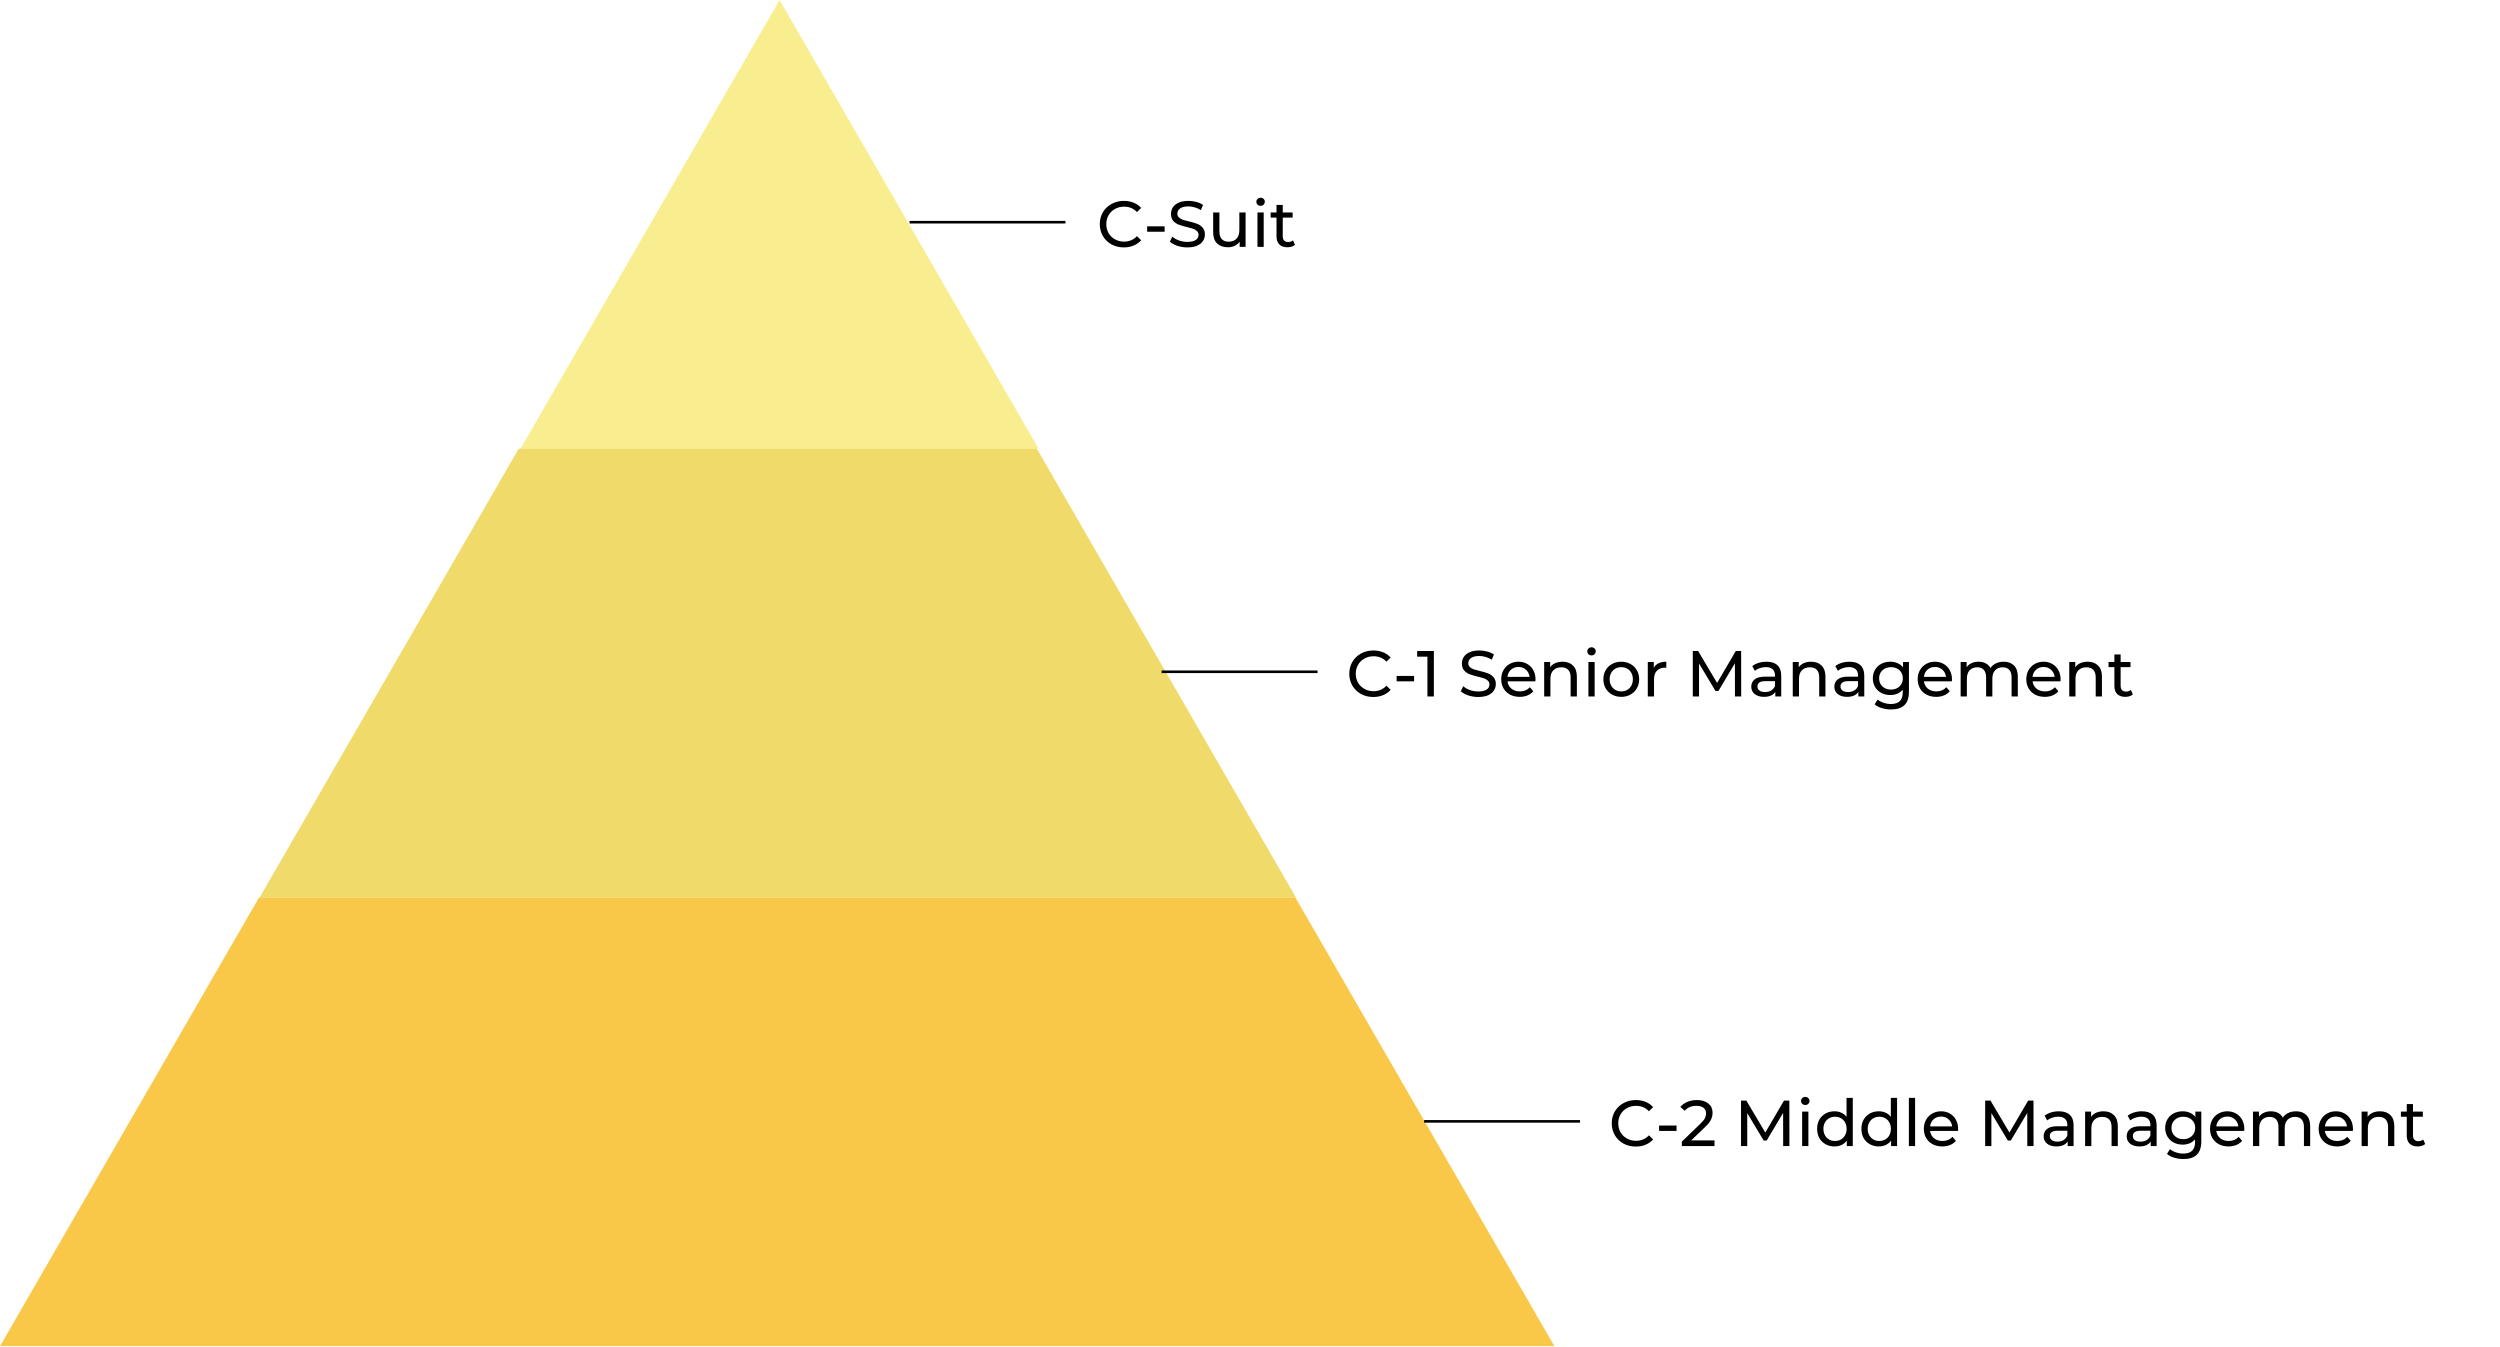
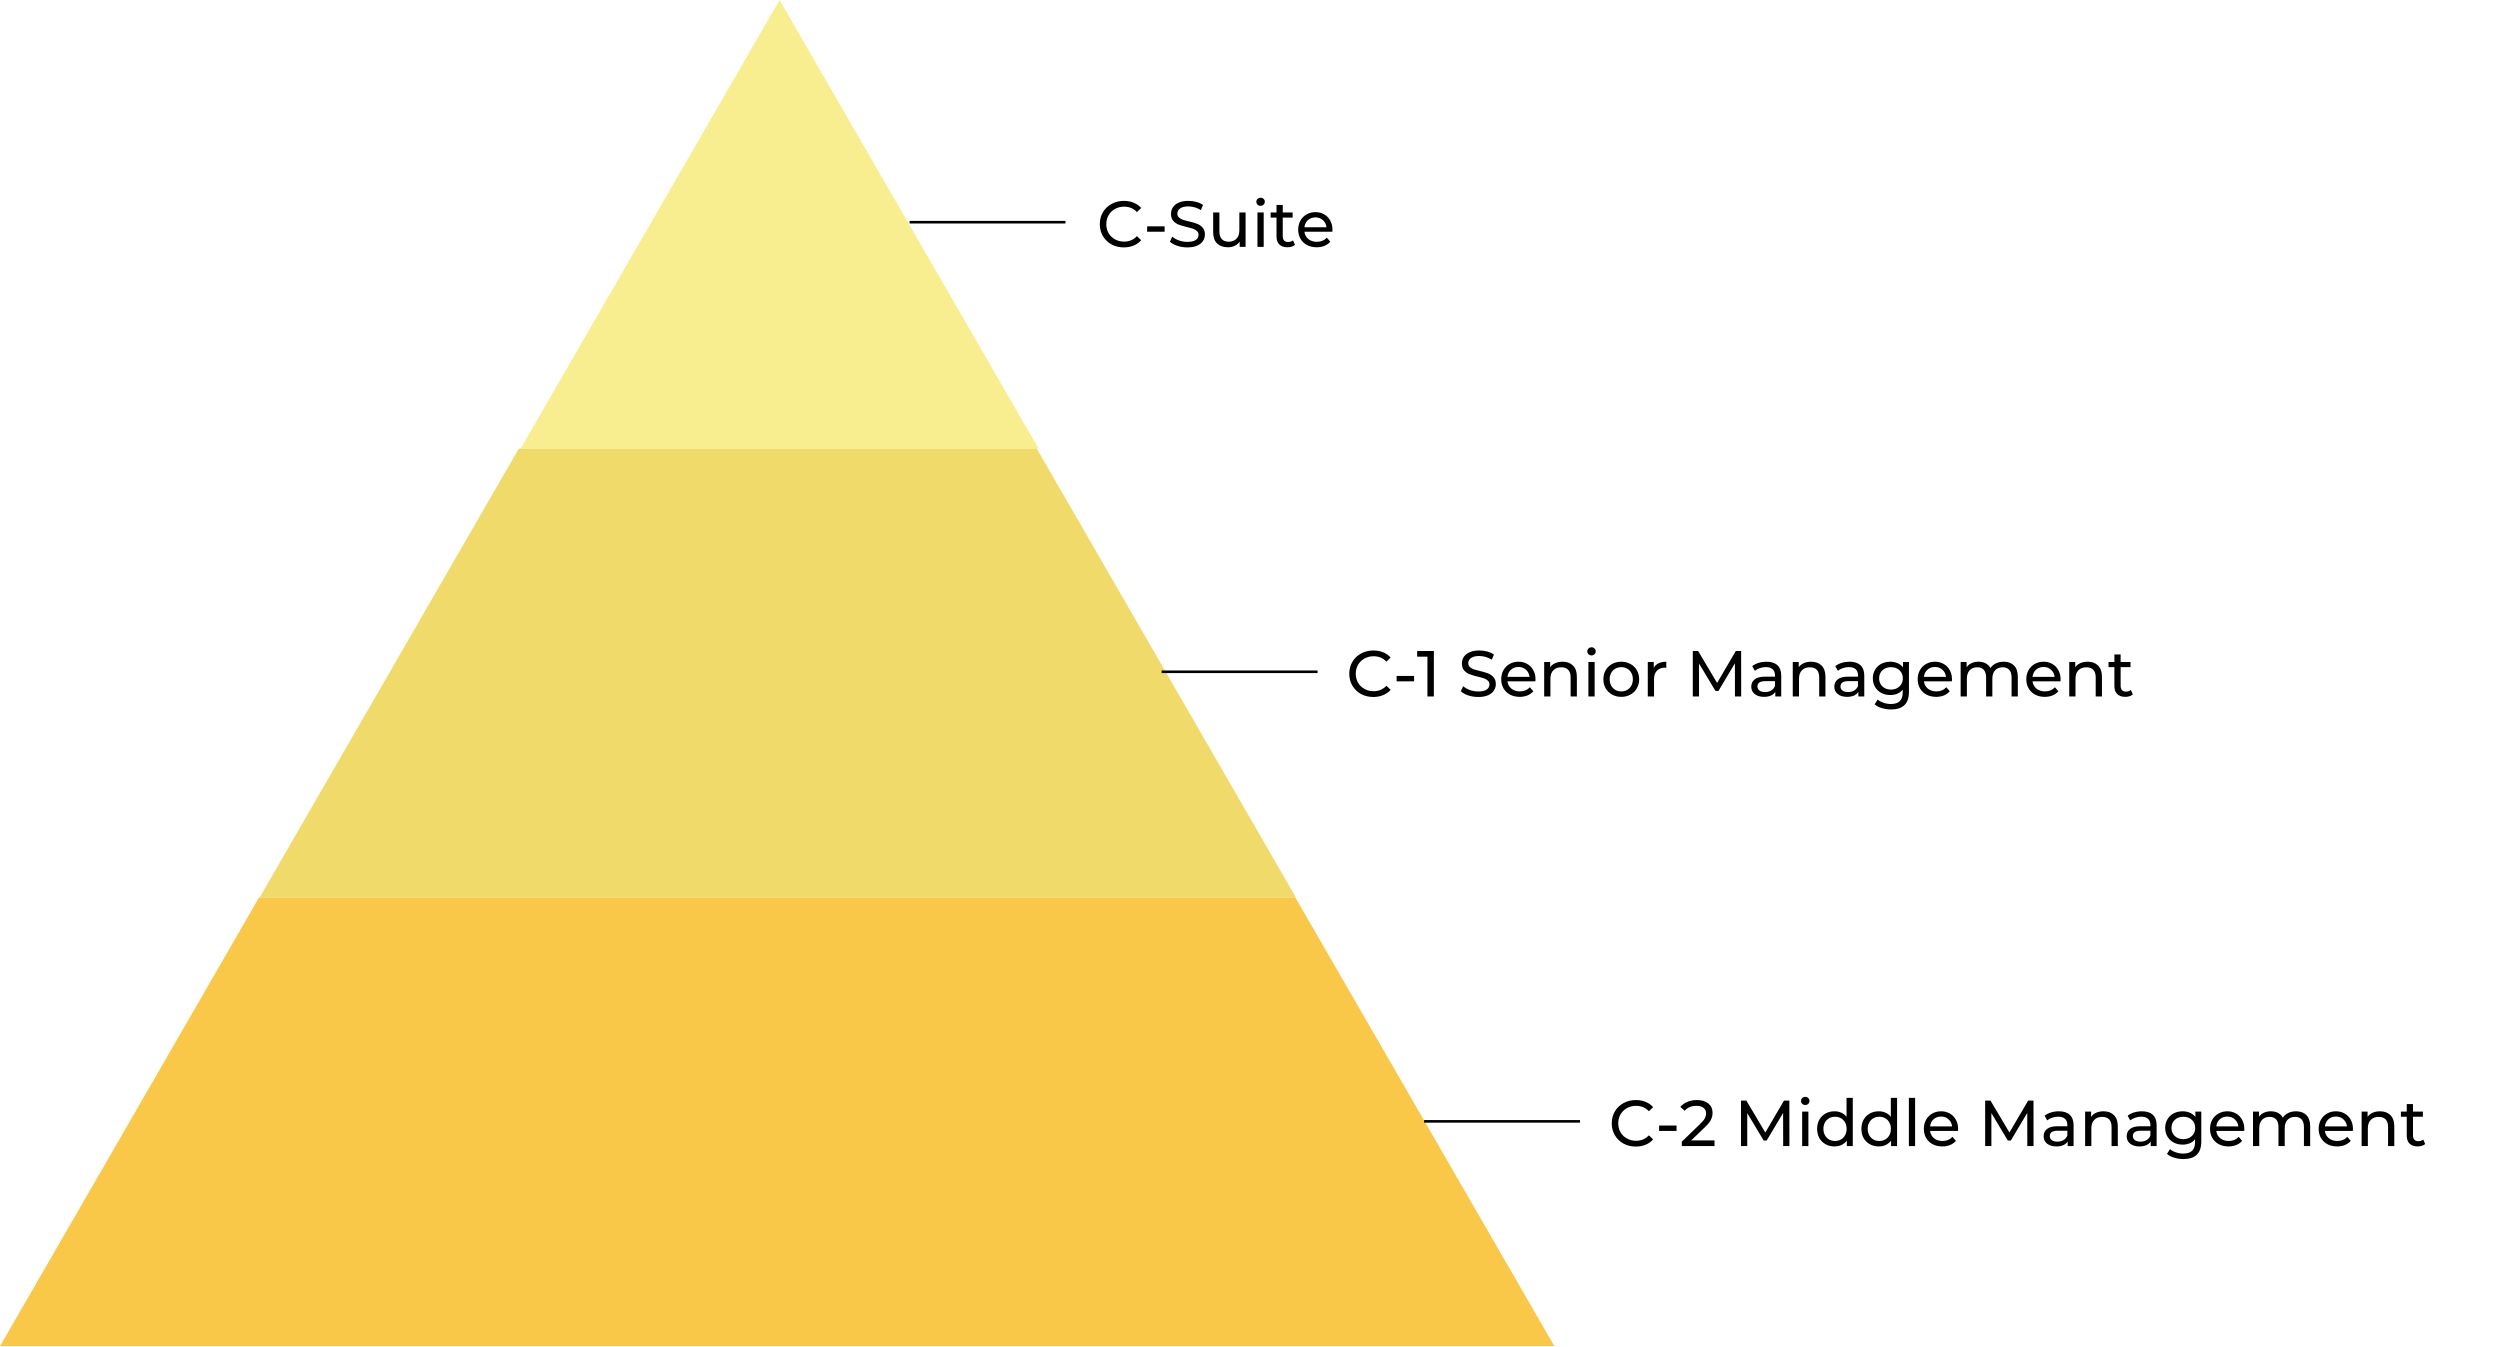
<svg xmlns="http://www.w3.org/2000/svg" width="962" height="518" viewBox="0 0 962 518" fill="none">
  <path fill-rule="evenodd" clip-rule="evenodd" d="M0 518L99.689 345.333H498.446L598.135 518L0 518Z" fill="#F9C133" fill-opacity="0.89" />
  <path fill-rule="evenodd" clip-rule="evenodd" d="M99.911 345.334L199.6 172.667H398.978L498.667 345.334H99.911Z" fill="#E8C927" fill-opacity="0.69" />
  <path fill-rule="evenodd" clip-rule="evenodd" d="M399.671 172.667H200.293L299.982 0L399.671 172.667Z" fill="#F2DF2D" fill-opacity="0.53" />
-   <path d="M432.45 95.2C430.7 95.2 429.117 94.817 427.7 94.05C426.3 93.267 425.2 92.2 424.4 90.85C423.6 89.483 423.2 87.95 423.2 86.25C423.2 84.55 423.6 83.025 424.4 81.675C425.2 80.308 426.308 79.242 427.725 78.475C429.142 77.692 430.725 77.3 432.475 77.3C433.842 77.3 435.092 77.533 436.225 78C437.358 78.45 438.325 79.125 439.125 80.025L437.5 81.6C436.183 80.217 434.542 79.525 432.575 79.525C431.275 79.525 430.1 79.817 429.05 80.4C428 80.983 427.175 81.792 426.575 82.825C425.992 83.842 425.7 84.983 425.7 86.25C425.7 87.517 425.992 88.667 426.575 89.7C427.175 90.717 428 91.517 429.05 92.1C430.1 92.683 431.275 92.975 432.575 92.975C434.525 92.975 436.167 92.275 437.5 90.875L439.125 92.45C438.325 93.35 437.35 94.033 436.2 94.5C435.067 94.967 433.817 95.2 432.45 95.2ZM441.418 87.1H448.143V89.175H441.418V87.1ZM456.873 95.2C455.557 95.2 454.282 95 453.048 94.6C451.832 94.183 450.873 93.65 450.173 93L451.098 91.05C451.765 91.65 452.615 92.142 453.648 92.525C454.698 92.892 455.773 93.075 456.873 93.075C458.323 93.075 459.407 92.833 460.123 92.35C460.84 91.85 461.198 91.192 461.198 90.375C461.198 89.775 460.998 89.292 460.598 88.925C460.215 88.542 459.732 88.25 459.148 88.05C458.582 87.85 457.773 87.625 456.723 87.375C455.407 87.058 454.34 86.742 453.523 86.425C452.723 86.108 452.032 85.625 451.448 84.975C450.882 84.308 450.598 83.417 450.598 82.3C450.598 81.367 450.84 80.525 451.323 79.775C451.823 79.025 452.573 78.425 453.573 77.975C454.573 77.525 455.815 77.3 457.298 77.3C458.332 77.3 459.348 77.433 460.348 77.7C461.348 77.967 462.207 78.35 462.923 78.85L462.098 80.85C461.365 80.383 460.582 80.033 459.748 79.8C458.915 79.55 458.098 79.425 457.298 79.425C455.882 79.425 454.815 79.683 454.098 80.2C453.398 80.717 453.048 81.383 453.048 82.2C453.048 82.8 453.248 83.292 453.648 83.675C454.048 84.042 454.54 84.333 455.123 84.55C455.723 84.75 456.532 84.967 457.548 85.2C458.865 85.517 459.923 85.833 460.723 86.15C461.523 86.467 462.207 86.95 462.773 87.6C463.357 88.25 463.648 89.125 463.648 90.225C463.648 91.142 463.398 91.983 462.898 92.75C462.398 93.5 461.64 94.1 460.623 94.55C459.607 94.983 458.357 95.2 456.873 95.2ZM479.301 81.75V95H477.026V93C476.542 93.683 475.901 94.217 475.101 94.6C474.317 94.967 473.459 95.15 472.526 95.15C470.759 95.15 469.367 94.667 468.351 93.7C467.334 92.717 466.826 91.275 466.826 89.375V81.75H469.226V89.1C469.226 90.383 469.534 91.358 470.151 92.025C470.767 92.675 471.651 93 472.801 93C474.067 93 475.067 92.617 475.801 91.85C476.534 91.083 476.901 90 476.901 88.6V81.75H479.301ZM483.87 81.75H486.27V95H483.87V81.75ZM485.07 79.2C484.603 79.2 484.211 79.05 483.895 78.75C483.595 78.45 483.445 78.083 483.445 77.65C483.445 77.217 483.595 76.85 483.895 76.55C484.211 76.233 484.603 76.075 485.07 76.075C485.536 76.075 485.92 76.225 486.22 76.525C486.536 76.808 486.695 77.167 486.695 77.6C486.695 78.05 486.536 78.433 486.22 78.75C485.92 79.05 485.536 79.2 485.07 79.2ZM498.302 94.225C497.952 94.525 497.519 94.758 497.002 94.925C496.485 95.075 495.952 95.15 495.402 95.15C494.069 95.15 493.035 94.792 492.302 94.075C491.569 93.358 491.202 92.333 491.202 91V83.725H488.952V81.75H491.202V78.85H493.602V81.75H497.402V83.725H493.602V90.9C493.602 91.617 493.777 92.167 494.127 92.55C494.494 92.933 495.01 93.125 495.677 93.125C496.41 93.125 497.035 92.917 497.552 92.5L498.302 94.225Z" fill="black" />
+   <path d="M432.45 95.2C430.7 95.2 429.117 94.817 427.7 94.05C426.3 93.267 425.2 92.2 424.4 90.85C423.6 89.483 423.2 87.95 423.2 86.25C423.2 84.55 423.6 83.025 424.4 81.675C425.2 80.308 426.308 79.242 427.725 78.475C429.142 77.692 430.725 77.3 432.475 77.3C433.842 77.3 435.092 77.533 436.225 78C437.358 78.45 438.325 79.125 439.125 80.025L437.5 81.6C436.183 80.217 434.542 79.525 432.575 79.525C431.275 79.525 430.1 79.817 429.05 80.4C428 80.983 427.175 81.792 426.575 82.825C425.992 83.842 425.7 84.983 425.7 86.25C425.7 87.517 425.992 88.667 426.575 89.7C427.175 90.717 428 91.517 429.05 92.1C430.1 92.683 431.275 92.975 432.575 92.975C434.525 92.975 436.167 92.275 437.5 90.875L439.125 92.45C438.325 93.35 437.35 94.033 436.2 94.5C435.067 94.967 433.817 95.2 432.45 95.2ZM441.418 87.1H448.143V89.175H441.418V87.1ZM456.873 95.2C455.557 95.2 454.282 95 453.048 94.6C451.832 94.183 450.873 93.65 450.173 93L451.098 91.05C451.765 91.65 452.615 92.142 453.648 92.525C454.698 92.892 455.773 93.075 456.873 93.075C458.323 93.075 459.407 92.833 460.123 92.35C460.84 91.85 461.198 91.192 461.198 90.375C461.198 89.775 460.998 89.292 460.598 88.925C460.215 88.542 459.732 88.25 459.148 88.05C458.582 87.85 457.773 87.625 456.723 87.375C455.407 87.058 454.34 86.742 453.523 86.425C452.723 86.108 452.032 85.625 451.448 84.975C450.882 84.308 450.598 83.417 450.598 82.3C450.598 81.367 450.84 80.525 451.323 79.775C451.823 79.025 452.573 78.425 453.573 77.975C454.573 77.525 455.815 77.3 457.298 77.3C458.332 77.3 459.348 77.433 460.348 77.7C461.348 77.967 462.207 78.35 462.923 78.85L462.098 80.85C461.365 80.383 460.582 80.033 459.748 79.8C458.915 79.55 458.098 79.425 457.298 79.425C455.882 79.425 454.815 79.683 454.098 80.2C453.398 80.717 453.048 81.383 453.048 82.2C453.048 82.8 453.248 83.292 453.648 83.675C454.048 84.042 454.54 84.333 455.123 84.55C455.723 84.75 456.532 84.967 457.548 85.2C458.865 85.517 459.923 85.833 460.723 86.15C461.523 86.467 462.207 86.95 462.773 87.6C463.357 88.25 463.648 89.125 463.648 90.225C463.648 91.142 463.398 91.983 462.898 92.75C462.398 93.5 461.64 94.1 460.623 94.55C459.607 94.983 458.357 95.2 456.873 95.2ZM479.301 81.75V95H477.026V93C476.542 93.683 475.901 94.217 475.101 94.6C474.317 94.967 473.459 95.15 472.526 95.15C470.759 95.15 469.367 94.667 468.351 93.7C467.334 92.717 466.826 91.275 466.826 89.375V81.75H469.226V89.1C469.226 90.383 469.534 91.358 470.151 92.025C470.767 92.675 471.651 93 472.801 93C474.067 93 475.067 92.617 475.801 91.85C476.534 91.083 476.901 90 476.901 88.6V81.75H479.301ZM483.87 81.75H486.27V95H483.87V81.75ZM485.07 79.2C484.603 79.2 484.211 79.05 483.895 78.75C483.595 78.45 483.445 78.083 483.445 77.65C483.445 77.217 483.595 76.85 483.895 76.55C484.211 76.233 484.603 76.075 485.07 76.075C485.536 76.075 485.92 76.225 486.22 76.525C486.536 76.808 486.695 77.167 486.695 77.6C486.695 78.05 486.536 78.433 486.22 78.75C485.92 79.05 485.536 79.2 485.07 79.2ZM498.302 94.225C497.952 94.525 497.519 94.758 497.002 94.925C496.485 95.075 495.952 95.15 495.402 95.15C494.069 95.15 493.035 94.792 492.302 94.075C491.569 93.358 491.202 92.333 491.202 91V83.725H488.952V81.75H491.202V78.85H493.602V81.75H497.402V83.725H493.602V90.9C493.602 91.617 493.777 92.167 494.127 92.55C494.494 92.933 495.01 93.125 495.677 93.125C496.41 93.125 497.035 92.917 497.552 92.5L498.302 94.225ZM512.739 88.45C512.739 88.633 512.723 88.875 512.689 89.175H501.939C502.089 90.342 502.598 91.283 503.464 92C504.348 92.7 505.439 93.05 506.739 93.05C508.323 93.05 509.598 92.517 510.564 91.45L511.889 93C511.289 93.7 510.539 94.233 509.639 94.6C508.756 94.967 507.764 95.15 506.664 95.15C505.264 95.15 504.023 94.867 502.939 94.3C501.856 93.717 501.014 92.908 500.414 91.875C499.831 90.842 499.539 89.675 499.539 88.375C499.539 87.092 499.823 85.933 500.389 84.9C500.973 83.867 501.764 83.067 502.764 82.5C503.781 81.917 504.923 81.625 506.189 81.625C507.456 81.625 508.581 81.917 509.564 82.5C510.564 83.067 511.339 83.867 511.889 84.9C512.456 85.933 512.739 87.117 512.739 88.45ZM506.189 83.65C505.039 83.65 504.073 84 503.289 84.7C502.523 85.4 502.073 86.317 501.939 87.45H510.439C510.306 86.333 509.848 85.425 509.064 84.725C508.298 84.008 507.339 83.65 506.189 83.65Z" fill="black" />
  <path d="M528.45 268.2C526.7 268.2 525.117 267.817 523.7 267.05C522.3 266.267 521.2 265.2 520.4 263.85C519.6 262.483 519.2 260.95 519.2 259.25C519.2 257.55 519.6 256.025 520.4 254.675C521.2 253.308 522.308 252.242 523.725 251.475C525.142 250.692 526.725 250.3 528.475 250.3C529.842 250.3 531.092 250.533 532.225 251C533.358 251.45 534.325 252.125 535.125 253.025L533.5 254.6C532.183 253.217 530.542 252.525 528.575 252.525C527.275 252.525 526.1 252.817 525.05 253.4C524 253.983 523.175 254.792 522.575 255.825C521.992 256.842 521.7 257.983 521.7 259.25C521.7 260.517 521.992 261.667 522.575 262.7C523.175 263.717 524 264.517 525.05 265.1C526.1 265.683 527.275 265.975 528.575 265.975C530.525 265.975 532.167 265.275 533.5 263.875L535.125 265.45C534.325 266.35 533.35 267.033 532.2 267.5C531.067 267.967 529.817 268.2 528.45 268.2ZM537.418 260.1H544.143V262.175H537.418V260.1ZM551.749 250.5V268H549.274V252.675H545.324V250.5H551.749ZM568.816 268.2C567.499 268.2 566.224 268 564.991 267.6C563.774 267.183 562.816 266.65 562.116 266L563.041 264.05C563.707 264.65 564.557 265.142 565.591 265.525C566.641 265.892 567.716 266.075 568.816 266.075C570.266 266.075 571.349 265.833 572.066 265.35C572.782 264.85 573.141 264.192 573.141 263.375C573.141 262.775 572.941 262.292 572.541 261.925C572.157 261.542 571.674 261.25 571.091 261.05C570.524 260.85 569.716 260.625 568.666 260.375C567.349 260.058 566.282 259.742 565.466 259.425C564.666 259.108 563.974 258.625 563.391 257.975C562.824 257.308 562.541 256.417 562.541 255.3C562.541 254.367 562.782 253.525 563.266 252.775C563.766 252.025 564.516 251.425 565.516 250.975C566.516 250.525 567.757 250.3 569.241 250.3C570.274 250.3 571.291 250.433 572.291 250.7C573.291 250.967 574.149 251.35 574.866 251.85L574.041 253.85C573.307 253.383 572.524 253.033 571.691 252.8C570.857 252.55 570.041 252.425 569.241 252.425C567.824 252.425 566.757 252.683 566.041 253.2C565.341 253.717 564.991 254.383 564.991 255.2C564.991 255.8 565.191 256.292 565.591 256.675C565.991 257.042 566.482 257.333 567.066 257.55C567.666 257.75 568.474 257.967 569.491 258.2C570.807 258.517 571.866 258.833 572.666 259.15C573.466 259.467 574.149 259.95 574.716 260.6C575.299 261.25 575.591 262.125 575.591 263.225C575.591 264.142 575.341 264.983 574.841 265.75C574.341 266.5 573.582 267.1 572.566 267.55C571.549 267.983 570.299 268.2 568.816 268.2ZM590.868 261.45C590.868 261.633 590.851 261.875 590.818 262.175H580.068C580.218 263.342 580.726 264.283 581.593 265C582.476 265.7 583.568 266.05 584.868 266.05C586.451 266.05 587.726 265.517 588.693 264.45L590.018 266C589.418 266.7 588.668 267.233 587.768 267.6C586.885 267.967 585.893 268.15 584.793 268.15C583.393 268.15 582.151 267.867 581.068 267.3C579.985 266.717 579.143 265.908 578.543 264.875C577.96 263.842 577.668 262.675 577.668 261.375C577.668 260.092 577.951 258.933 578.518 257.9C579.101 256.867 579.893 256.067 580.893 255.5C581.91 254.917 583.051 254.625 584.318 254.625C585.585 254.625 586.71 254.917 587.693 255.5C588.693 256.067 589.468 256.867 590.018 257.9C590.585 258.933 590.868 260.117 590.868 261.45ZM584.318 256.65C583.168 256.65 582.201 257 581.418 257.7C580.651 258.4 580.201 259.317 580.068 260.45H588.568C588.435 259.333 587.976 258.425 587.193 257.725C586.426 257.008 585.468 256.65 584.318 256.65ZM601.276 254.625C602.959 254.625 604.292 255.117 605.276 256.1C606.276 257.067 606.776 258.492 606.776 260.375V268H604.376V260.65C604.376 259.367 604.067 258.4 603.451 257.75C602.834 257.1 601.951 256.775 600.801 256.775C599.501 256.775 598.476 257.158 597.726 257.925C596.976 258.675 596.601 259.758 596.601 261.175V268H594.201V254.75H596.501V256.75C596.984 256.067 597.634 255.542 598.451 255.175C599.284 254.808 600.226 254.625 601.276 254.625ZM611.217 254.75H613.617V268H611.217V254.75ZM612.417 252.2C611.951 252.2 611.559 252.05 611.242 251.75C610.942 251.45 610.792 251.083 610.792 250.65C610.792 250.217 610.942 249.85 611.242 249.55C611.559 249.233 611.951 249.075 612.417 249.075C612.884 249.075 613.267 249.225 613.567 249.525C613.884 249.808 614.042 250.167 614.042 250.6C614.042 251.05 613.884 251.433 613.567 251.75C613.267 252.05 612.884 252.2 612.417 252.2ZM623.875 268.15C622.558 268.15 621.375 267.858 620.325 267.275C619.275 266.692 618.45 265.892 617.85 264.875C617.266 263.842 616.975 262.675 616.975 261.375C616.975 260.075 617.266 258.917 617.85 257.9C618.45 256.867 619.275 256.067 620.325 255.5C621.375 254.917 622.558 254.625 623.875 254.625C625.191 254.625 626.366 254.917 627.4 255.5C628.45 256.067 629.266 256.867 629.85 257.9C630.45 258.917 630.75 260.075 630.75 261.375C630.75 262.675 630.45 263.842 629.85 264.875C629.266 265.892 628.45 266.692 627.4 267.275C626.366 267.858 625.191 268.15 623.875 268.15ZM623.875 266.05C624.725 266.05 625.483 265.858 626.15 265.475C626.833 265.075 627.366 264.525 627.75 263.825C628.133 263.108 628.325 262.292 628.325 261.375C628.325 260.458 628.133 259.65 627.75 258.95C627.366 258.233 626.833 257.683 626.15 257.3C625.483 256.917 624.725 256.725 623.875 256.725C623.025 256.725 622.258 256.917 621.575 257.3C620.908 257.683 620.375 258.233 619.975 258.95C619.591 259.65 619.4 260.458 619.4 261.375C619.4 262.292 619.591 263.108 619.975 263.825C620.375 264.525 620.908 265.075 621.575 265.475C622.258 265.858 623.025 266.05 623.875 266.05ZM636.369 256.975C636.786 256.208 637.402 255.625 638.219 255.225C639.036 254.825 640.027 254.625 641.194 254.625V256.95C641.061 256.933 640.877 256.925 640.644 256.925C639.344 256.925 638.319 257.317 637.569 258.1C636.836 258.867 636.469 259.967 636.469 261.4V268H634.069V254.75H636.369V256.975ZM667.612 268L667.587 255.25L661.262 265.875H660.112L653.787 255.325V268H651.387V250.5H653.437L660.737 262.8L667.937 250.5H669.987L670.012 268H667.612ZM679.739 254.625C681.572 254.625 682.972 255.075 683.939 255.975C684.922 256.875 685.414 258.217 685.414 260V268H683.139V266.25C682.739 266.867 682.164 267.342 681.414 267.675C680.68 267.992 679.805 268.15 678.789 268.15C677.305 268.15 676.114 267.792 675.214 267.075C674.33 266.358 673.889 265.417 673.889 264.25C673.889 263.083 674.314 262.15 675.164 261.45C676.014 260.733 677.364 260.375 679.214 260.375H683.014V259.9C683.014 258.867 682.714 258.075 682.114 257.525C681.514 256.975 680.63 256.7 679.464 256.7C678.68 256.7 677.914 256.833 677.164 257.1C676.414 257.35 675.78 257.692 675.264 258.125L674.264 256.325C674.947 255.775 675.764 255.358 676.714 255.075C677.664 254.775 678.672 254.625 679.739 254.625ZM679.189 266.3C680.105 266.3 680.897 266.1 681.564 265.7C682.23 265.283 682.714 264.7 683.014 263.95V262.1H679.314C677.28 262.1 676.264 262.783 676.264 264.15C676.264 264.817 676.522 265.342 677.039 265.725C677.555 266.108 678.272 266.3 679.189 266.3ZM696.93 254.625C698.613 254.625 699.947 255.117 700.93 256.1C701.93 257.067 702.43 258.492 702.43 260.375V268H700.03V260.65C700.03 259.367 699.722 258.4 699.105 257.75C698.488 257.1 697.605 256.775 696.455 256.775C695.155 256.775 694.13 257.158 693.38 257.925C692.63 258.675 692.255 259.758 692.255 261.175V268H689.855V254.75H692.155V256.75C692.638 256.067 693.288 255.542 694.105 255.175C694.938 254.808 695.88 254.625 696.93 254.625ZM711.697 254.625C713.53 254.625 714.93 255.075 715.897 255.975C716.88 256.875 717.372 258.217 717.372 260V268H715.097V266.25C714.697 266.867 714.122 267.342 713.372 267.675C712.638 267.992 711.763 268.15 710.747 268.15C709.263 268.15 708.072 267.792 707.172 267.075C706.288 266.358 705.847 265.417 705.847 264.25C705.847 263.083 706.272 262.15 707.122 261.45C707.972 260.733 709.322 260.375 711.172 260.375H714.972V259.9C714.972 258.867 714.672 258.075 714.072 257.525C713.472 256.975 712.588 256.7 711.422 256.7C710.638 256.7 709.872 256.833 709.122 257.1C708.372 257.35 707.738 257.692 707.222 258.125L706.222 256.325C706.905 255.775 707.722 255.358 708.672 255.075C709.622 254.775 710.63 254.625 711.697 254.625ZM711.147 266.3C712.063 266.3 712.855 266.1 713.522 265.7C714.188 265.283 714.672 264.7 714.972 263.95V262.1H711.272C709.238 262.1 708.222 262.783 708.222 264.15C708.222 264.817 708.48 265.342 708.997 265.725C709.513 266.108 710.23 266.3 711.147 266.3ZM734.561 254.75V266.2C734.561 268.517 733.986 270.225 732.836 271.325C731.686 272.442 729.97 273 727.686 273C726.436 273 725.245 272.825 724.111 272.475C722.978 272.142 722.061 271.658 721.361 271.025L722.511 269.175C723.128 269.708 723.886 270.125 724.786 270.425C725.703 270.742 726.645 270.9 727.611 270.9C729.161 270.9 730.303 270.533 731.036 269.8C731.786 269.067 732.161 267.95 732.161 266.45V265.4C731.595 266.083 730.895 266.6 730.061 266.95C729.245 267.283 728.353 267.45 727.386 267.45C726.12 267.45 724.97 267.183 723.936 266.65C722.92 266.1 722.12 265.342 721.536 264.375C720.953 263.392 720.661 262.275 720.661 261.025C720.661 259.775 720.953 258.667 721.536 257.7C722.12 256.717 722.92 255.958 723.936 255.425C724.97 254.892 726.12 254.625 727.386 254.625C728.386 254.625 729.311 254.808 730.161 255.175C731.028 255.542 731.736 256.083 732.286 256.8V254.75H734.561ZM727.661 265.35C728.528 265.35 729.303 265.167 729.986 264.8C730.686 264.433 731.228 263.925 731.611 263.275C732.011 262.608 732.211 261.858 732.211 261.025C732.211 259.742 731.786 258.708 730.936 257.925C730.086 257.125 728.995 256.725 727.661 256.725C726.311 256.725 725.211 257.125 724.361 257.925C723.511 258.708 723.086 259.742 723.086 261.025C723.086 261.858 723.278 262.608 723.661 263.275C724.061 263.925 724.603 264.433 725.286 264.8C725.986 265.167 726.778 265.35 727.661 265.35ZM751.122 261.45C751.122 261.633 751.105 261.875 751.072 262.175H740.322C740.472 263.342 740.98 264.283 741.847 265C742.73 265.7 743.822 266.05 745.122 266.05C746.705 266.05 747.98 265.517 748.947 264.45L750.272 266C749.672 266.7 748.922 267.233 748.022 267.6C747.139 267.967 746.147 268.15 745.047 268.15C743.647 268.15 742.405 267.867 741.322 267.3C740.239 266.717 739.397 265.908 738.797 264.875C738.214 263.842 737.922 262.675 737.922 261.375C737.922 260.092 738.205 258.933 738.772 257.9C739.355 256.867 740.147 256.067 741.147 255.5C742.164 254.917 743.305 254.625 744.572 254.625C745.839 254.625 746.964 254.917 747.947 255.5C748.947 256.067 749.722 256.867 750.272 257.9C750.839 258.933 751.122 260.117 751.122 261.45ZM744.572 256.65C743.422 256.65 742.455 257 741.672 257.7C740.905 258.4 740.455 259.317 740.322 260.45H748.822C748.689 259.333 748.23 258.425 747.447 257.725C746.68 257.008 745.722 256.65 744.572 256.65ZM771.03 254.625C772.696 254.625 774.013 255.108 774.98 256.075C775.963 257.042 776.455 258.475 776.455 260.375V268H774.055V260.65C774.055 259.367 773.755 258.4 773.155 257.75C772.571 257.1 771.73 256.775 770.63 256.775C769.413 256.775 768.446 257.158 767.73 257.925C767.013 258.675 766.655 259.758 766.655 261.175V268H764.255V260.65C764.255 259.367 763.955 258.4 763.355 257.75C762.771 257.1 761.93 256.775 760.83 256.775C759.613 256.775 758.646 257.158 757.93 257.925C757.213 258.675 756.855 259.758 756.855 261.175V268H754.455V254.75H756.755V256.725C757.238 256.042 757.871 255.525 758.655 255.175C759.438 254.808 760.33 254.625 761.33 254.625C762.363 254.625 763.28 254.833 764.08 255.25C764.88 255.667 765.496 256.275 765.93 257.075C766.43 256.308 767.121 255.708 768.005 255.275C768.905 254.842 769.913 254.625 771.03 254.625ZM792.919 261.45C792.919 261.633 792.902 261.875 792.869 262.175H782.119C782.269 263.342 782.777 264.283 783.644 265C784.527 265.7 785.619 266.05 786.919 266.05C788.502 266.05 789.777 265.517 790.744 264.45L792.069 266C791.469 266.7 790.719 267.233 789.819 267.6C788.936 267.967 787.944 268.15 786.844 268.15C785.444 268.15 784.202 267.867 783.119 267.3C782.036 266.717 781.194 265.908 780.594 264.875C780.011 263.842 779.719 262.675 779.719 261.375C779.719 260.092 780.002 258.933 780.569 257.9C781.152 256.867 781.944 256.067 782.944 255.5C783.961 254.917 785.102 254.625 786.369 254.625C787.636 254.625 788.761 254.917 789.744 255.5C790.744 256.067 791.519 256.867 792.069 257.9C792.636 258.933 792.919 260.117 792.919 261.45ZM786.369 256.65C785.219 256.65 784.252 257 783.469 257.7C782.702 258.4 782.252 259.317 782.119 260.45H790.619C790.486 259.333 790.027 258.425 789.244 257.725C788.477 257.008 787.519 256.65 786.369 256.65ZM803.327 254.625C805.01 254.625 806.343 255.117 807.327 256.1C808.327 257.067 808.827 258.492 808.827 260.375V268H806.427V260.65C806.427 259.367 806.118 258.4 805.502 257.75C804.885 257.1 804.002 256.775 802.852 256.775C801.552 256.775 800.527 257.158 799.777 257.925C799.027 258.675 798.652 259.758 798.652 261.175V268H796.252V254.75H798.552V256.75C799.035 256.067 799.685 255.542 800.502 255.175C801.335 254.808 802.277 254.625 803.327 254.625ZM820.718 267.225C820.368 267.525 819.935 267.758 819.418 267.925C818.901 268.075 818.368 268.15 817.818 268.15C816.485 268.15 815.451 267.792 814.718 267.075C813.985 266.358 813.618 265.333 813.618 264V256.725H811.368V254.75H813.618V251.85H816.018V254.75H819.818V256.725H816.018V263.9C816.018 264.617 816.193 265.167 816.543 265.55C816.91 265.933 817.426 266.125 818.093 266.125C818.826 266.125 819.451 265.917 819.968 265.5L820.718 267.225Z" fill="black" />
  <path d="M629.45 441.2C627.7 441.2 626.117 440.817 624.7 440.05C623.3 439.267 622.2 438.2 621.4 436.85C620.6 435.483 620.2 433.95 620.2 432.25C620.2 430.55 620.6 429.025 621.4 427.675C622.2 426.308 623.308 425.242 624.725 424.475C626.142 423.692 627.725 423.3 629.475 423.3C630.842 423.3 632.092 423.533 633.225 424C634.358 424.45 635.325 425.125 636.125 426.025L634.5 427.6C633.183 426.217 631.542 425.525 629.575 425.525C628.275 425.525 627.1 425.817 626.05 426.4C625 426.983 624.175 427.792 623.575 428.825C622.992 429.842 622.7 430.983 622.7 432.25C622.7 433.517 622.992 434.667 623.575 435.7C624.175 436.717 625 437.517 626.05 438.1C627.1 438.683 628.275 438.975 629.575 438.975C631.525 438.975 633.167 438.275 634.5 436.875L636.125 438.45C635.325 439.35 634.35 440.033 633.2 440.5C632.067 440.967 630.817 441.2 629.45 441.2ZM638.418 433.1H645.143V435.175H638.418V433.1ZM659.746 438.825V441H647.171V439.3L654.296 432.425C655.163 431.592 655.746 430.875 656.046 430.275C656.346 429.658 656.496 429.042 656.496 428.425C656.496 427.508 656.171 426.8 655.521 426.3C654.888 425.783 653.971 425.525 652.771 425.525C650.838 425.525 649.346 426.158 648.296 427.425L646.596 425.95C647.279 425.117 648.171 424.467 649.271 424C650.388 423.533 651.629 423.3 652.996 423.3C654.829 423.3 656.288 423.742 657.371 424.625C658.454 425.492 658.996 426.675 658.996 428.175C658.996 429.108 658.796 429.992 658.396 430.825C657.996 431.658 657.238 432.608 656.121 433.675L650.771 438.825H659.746ZM686.165 441L686.14 428.25L679.815 438.875H678.665L672.34 428.325V441H669.94V423.5H671.99L679.29 435.8L686.49 423.5H688.54L688.565 441H686.165ZM693.467 427.75H695.867V441H693.467V427.75ZM694.667 425.2C694.201 425.2 693.809 425.05 693.492 424.75C693.192 424.45 693.042 424.083 693.042 423.65C693.042 423.217 693.192 422.85 693.492 422.55C693.809 422.233 694.201 422.075 694.667 422.075C695.134 422.075 695.517 422.225 695.817 422.525C696.134 422.808 696.292 423.167 696.292 423.6C696.292 424.05 696.134 424.433 695.817 424.75C695.517 425.05 695.134 425.2 694.667 425.2ZM712.95 422.45V441H710.65V438.9C710.116 439.633 709.441 440.192 708.625 440.575C707.808 440.958 706.908 441.15 705.925 441.15C704.641 441.15 703.491 440.867 702.475 440.3C701.458 439.733 700.658 438.942 700.075 437.925C699.508 436.892 699.225 435.708 699.225 434.375C699.225 433.042 699.508 431.867 700.075 430.85C700.658 429.833 701.458 429.042 702.475 428.475C703.491 427.908 704.641 427.625 705.925 427.625C706.875 427.625 707.75 427.808 708.55 428.175C709.35 428.525 710.016 429.05 710.55 429.75V422.45H712.95ZM706.125 439.05C706.958 439.05 707.716 438.858 708.4 438.475C709.083 438.075 709.616 437.525 710 436.825C710.383 436.108 710.575 435.292 710.575 434.375C710.575 433.458 710.383 432.65 710 431.95C709.616 431.233 709.083 430.683 708.4 430.3C707.716 429.917 706.958 429.725 706.125 429.725C705.275 429.725 704.508 429.917 703.825 430.3C703.158 430.683 702.625 431.233 702.225 431.95C701.841 432.65 701.65 433.458 701.65 434.375C701.65 435.292 701.841 436.108 702.225 436.825C702.625 437.525 703.158 438.075 703.825 438.475C704.508 438.858 705.275 439.05 706.125 439.05ZM729.991 422.45V441H727.691V438.9C727.157 439.633 726.482 440.192 725.666 440.575C724.849 440.958 723.949 441.15 722.966 441.15C721.682 441.15 720.532 440.867 719.516 440.3C718.499 439.733 717.699 438.942 717.116 437.925C716.549 436.892 716.266 435.708 716.266 434.375C716.266 433.042 716.549 431.867 717.116 430.85C717.699 429.833 718.499 429.042 719.516 428.475C720.532 427.908 721.682 427.625 722.966 427.625C723.916 427.625 724.791 427.808 725.591 428.175C726.391 428.525 727.057 429.05 727.591 429.75V422.45H729.991ZM723.166 439.05C723.999 439.05 724.757 438.858 725.441 438.475C726.124 438.075 726.657 437.525 727.041 436.825C727.424 436.108 727.616 435.292 727.616 434.375C727.616 433.458 727.424 432.65 727.041 431.95C726.657 431.233 726.124 430.683 725.441 430.3C724.757 429.917 723.999 429.725 723.166 429.725C722.316 429.725 721.549 429.917 720.866 430.3C720.199 430.683 719.666 431.233 719.266 431.95C718.882 432.65 718.691 433.458 718.691 434.375C718.691 435.292 718.882 436.108 719.266 436.825C719.666 437.525 720.199 438.075 720.866 438.475C721.549 438.858 722.316 439.05 723.166 439.05ZM734.532 422.45H736.932V441H734.532V422.45ZM753.489 434.45C753.489 434.633 753.473 434.875 753.439 435.175H742.689C742.839 436.342 743.348 437.283 744.214 438C745.098 438.7 746.189 439.05 747.489 439.05C749.073 439.05 750.348 438.517 751.314 437.45L752.639 439C752.039 439.7 751.289 440.233 750.389 440.6C749.506 440.967 748.514 441.15 747.414 441.15C746.014 441.15 744.773 440.867 743.689 440.3C742.606 439.717 741.764 438.908 741.164 437.875C740.581 436.842 740.289 435.675 740.289 434.375C740.289 433.092 740.573 431.933 741.139 430.9C741.723 429.867 742.514 429.067 743.514 428.5C744.531 427.917 745.673 427.625 746.939 427.625C748.206 427.625 749.331 427.917 750.314 428.5C751.314 429.067 752.089 429.867 752.639 430.9C753.206 431.933 753.489 433.117 753.489 434.45ZM746.939 429.65C745.789 429.65 744.823 430 744.039 430.7C743.273 431.4 742.823 432.317 742.689 433.45H751.189C751.056 432.333 750.598 431.425 749.814 430.725C749.048 430.008 748.089 429.65 746.939 429.65ZM780.111 441L780.086 428.25L773.761 438.875H772.611L766.286 428.325V441H763.886V423.5H765.936L773.236 435.8L780.436 423.5H782.486L782.511 441H780.111ZM792.238 427.625C794.071 427.625 795.471 428.075 796.438 428.975C797.421 429.875 797.913 431.217 797.913 433V441H795.638V439.25C795.238 439.867 794.663 440.342 793.913 440.675C793.179 440.992 792.304 441.15 791.288 441.15C789.804 441.15 788.613 440.792 787.713 440.075C786.829 439.358 786.388 438.417 786.388 437.25C786.388 436.083 786.813 435.15 787.663 434.45C788.513 433.733 789.863 433.375 791.713 433.375H795.513V432.9C795.513 431.867 795.213 431.075 794.613 430.525C794.013 429.975 793.129 429.7 791.963 429.7C791.179 429.7 790.413 429.833 789.663 430.1C788.913 430.35 788.279 430.692 787.763 431.125L786.763 429.325C787.446 428.775 788.263 428.358 789.213 428.075C790.163 427.775 791.171 427.625 792.238 427.625ZM791.688 439.3C792.604 439.3 793.396 439.1 794.063 438.7C794.729 438.283 795.213 437.7 795.513 436.95V435.1H791.813C789.779 435.1 788.763 435.783 788.763 437.15C788.763 437.817 789.021 438.342 789.538 438.725C790.054 439.108 790.771 439.3 791.688 439.3ZM809.429 427.625C811.112 427.625 812.446 428.117 813.429 429.1C814.429 430.067 814.929 431.492 814.929 433.375V441H812.529V433.65C812.529 432.367 812.221 431.4 811.604 430.75C810.987 430.1 810.104 429.775 808.954 429.775C807.654 429.775 806.629 430.158 805.879 430.925C805.129 431.675 804.754 432.758 804.754 434.175V441H802.354V427.75H804.654V429.75C805.137 429.067 805.787 428.542 806.604 428.175C807.437 427.808 808.379 427.625 809.429 427.625ZM824.196 427.625C826.029 427.625 827.429 428.075 828.396 428.975C829.379 429.875 829.871 431.217 829.871 433V441H827.596V439.25C827.196 439.867 826.621 440.342 825.871 440.675C825.137 440.992 824.262 441.15 823.246 441.15C821.762 441.15 820.571 440.792 819.671 440.075C818.787 439.358 818.346 438.417 818.346 437.25C818.346 436.083 818.771 435.15 819.621 434.45C820.471 433.733 821.821 433.375 823.671 433.375H827.471V432.9C827.471 431.867 827.171 431.075 826.571 430.525C825.971 429.975 825.087 429.7 823.921 429.7C823.137 429.7 822.371 429.833 821.621 430.1C820.871 430.35 820.237 430.692 819.721 431.125L818.721 429.325C819.404 428.775 820.221 428.358 821.171 428.075C822.121 427.775 823.129 427.625 824.196 427.625ZM823.646 439.3C824.562 439.3 825.354 439.1 826.021 438.7C826.687 438.283 827.171 437.7 827.471 436.95V435.1H823.771C821.737 435.1 820.721 435.783 820.721 437.15C820.721 437.817 820.979 438.342 821.496 438.725C822.012 439.108 822.729 439.3 823.646 439.3ZM847.06 427.75V439.2C847.06 441.517 846.485 443.225 845.335 444.325C844.185 445.442 842.469 446 840.185 446C838.935 446 837.744 445.825 836.61 445.475C835.477 445.142 834.56 444.658 833.86 444.025L835.01 442.175C835.627 442.708 836.385 443.125 837.285 443.425C838.202 443.742 839.144 443.9 840.11 443.9C841.66 443.9 842.802 443.533 843.535 442.8C844.285 442.067 844.66 440.95 844.66 439.45V438.4C844.094 439.083 843.394 439.6 842.56 439.95C841.744 440.283 840.852 440.45 839.885 440.45C838.619 440.45 837.469 440.183 836.435 439.65C835.419 439.1 834.619 438.342 834.035 437.375C833.452 436.392 833.16 435.275 833.16 434.025C833.16 432.775 833.452 431.667 834.035 430.7C834.619 429.717 835.419 428.958 836.435 428.425C837.469 427.892 838.619 427.625 839.885 427.625C840.885 427.625 841.81 427.808 842.66 428.175C843.527 428.542 844.235 429.083 844.785 429.8V427.75H847.06ZM840.16 438.35C841.027 438.35 841.802 438.167 842.485 437.8C843.185 437.433 843.727 436.925 844.11 436.275C844.51 435.608 844.71 434.858 844.71 434.025C844.71 432.742 844.285 431.708 843.435 430.925C842.585 430.125 841.494 429.725 840.16 429.725C838.81 429.725 837.71 430.125 836.86 430.925C836.01 431.708 835.585 432.742 835.585 434.025C835.585 434.858 835.777 435.608 836.16 436.275C836.56 436.925 837.102 437.433 837.785 437.8C838.485 438.167 839.277 438.35 840.16 438.35ZM863.621 434.45C863.621 434.633 863.604 434.875 863.571 435.175H852.821C852.971 436.342 853.479 437.283 854.346 438C855.229 438.7 856.321 439.05 857.621 439.05C859.204 439.05 860.479 438.517 861.446 437.45L862.771 439C862.171 439.7 861.421 440.233 860.521 440.6C859.638 440.967 858.646 441.15 857.546 441.15C856.146 441.15 854.904 440.867 853.821 440.3C852.738 439.717 851.896 438.908 851.296 437.875C850.713 436.842 850.421 435.675 850.421 434.375C850.421 433.092 850.704 431.933 851.271 430.9C851.854 429.867 852.646 429.067 853.646 428.5C854.663 427.917 855.804 427.625 857.071 427.625C858.338 427.625 859.463 427.917 860.446 428.5C861.446 429.067 862.221 429.867 862.771 430.9C863.338 431.933 863.621 433.117 863.621 434.45ZM857.071 429.65C855.921 429.65 854.954 430 854.171 430.7C853.404 431.4 852.954 432.317 852.821 433.45H861.321C861.188 432.333 860.729 431.425 859.946 430.725C859.179 430.008 858.221 429.65 857.071 429.65ZM883.529 427.625C885.195 427.625 886.512 428.108 887.479 429.075C888.462 430.042 888.954 431.475 888.954 433.375V441H886.554V433.65C886.554 432.367 886.254 431.4 885.654 430.75C885.07 430.1 884.229 429.775 883.129 429.775C881.912 429.775 880.945 430.158 880.229 430.925C879.512 431.675 879.154 432.758 879.154 434.175V441H876.754V433.65C876.754 432.367 876.454 431.4 875.854 430.75C875.27 430.1 874.429 429.775 873.329 429.775C872.112 429.775 871.145 430.158 870.429 430.925C869.712 431.675 869.354 432.758 869.354 434.175V441H866.954V427.75H869.254V429.725C869.737 429.042 870.37 428.525 871.154 428.175C871.937 427.808 872.829 427.625 873.829 427.625C874.862 427.625 875.779 427.833 876.579 428.25C877.379 428.667 877.995 429.275 878.429 430.075C878.929 429.308 879.62 428.708 880.504 428.275C881.404 427.842 882.412 427.625 883.529 427.625ZM905.418 434.45C905.418 434.633 905.401 434.875 905.368 435.175H894.618C894.768 436.342 895.276 437.283 896.143 438C897.026 438.7 898.118 439.05 899.418 439.05C901.001 439.05 902.276 438.517 903.243 437.45L904.568 439C903.968 439.7 903.218 440.233 902.318 440.6C901.435 440.967 900.443 441.15 899.343 441.15C897.943 441.15 896.701 440.867 895.618 440.3C894.535 439.717 893.693 438.908 893.093 437.875C892.51 436.842 892.218 435.675 892.218 434.375C892.218 433.092 892.501 431.933 893.068 430.9C893.651 429.867 894.443 429.067 895.443 428.5C896.46 427.917 897.601 427.625 898.868 427.625C900.135 427.625 901.26 427.917 902.243 428.5C903.243 429.067 904.018 429.867 904.568 430.9C905.135 431.933 905.418 433.117 905.418 434.45ZM898.868 429.65C897.718 429.65 896.751 430 895.968 430.7C895.201 431.4 894.751 432.317 894.618 433.45H903.118C902.985 432.333 902.526 431.425 901.743 430.725C900.976 430.008 900.018 429.65 898.868 429.65ZM915.826 427.625C917.509 427.625 918.842 428.117 919.826 429.1C920.826 430.067 921.326 431.492 921.326 433.375V441H918.926V433.65C918.926 432.367 918.617 431.4 918.001 430.75C917.384 430.1 916.501 429.775 915.351 429.775C914.051 429.775 913.026 430.158 912.276 430.925C911.526 431.675 911.151 432.758 911.151 434.175V441H908.751V427.75H911.051V429.75C911.534 429.067 912.184 428.542 913.001 428.175C913.834 427.808 914.776 427.625 915.826 427.625ZM933.217 440.225C932.867 440.525 932.434 440.758 931.917 440.925C931.401 441.075 930.867 441.15 930.317 441.15C928.984 441.15 927.951 440.792 927.217 440.075C926.484 439.358 926.117 438.333 926.117 437V429.725H923.867V427.75H926.117V424.85H928.517V427.75H932.317V429.725H928.517V436.9C928.517 437.617 928.692 438.167 929.042 438.55C929.409 438.933 929.926 439.125 930.592 439.125C931.326 439.125 931.951 438.917 932.467 438.5L933.217 440.225Z" fill="black" />
  <line x1="350" y1="85.5" x2="410" y2="85.5" stroke="black" />
  <line x1="447" y1="258.5" x2="507" y2="258.5" stroke="black" />
  <line x1="548" y1="431.5" x2="608" y2="431.5" stroke="black" />
</svg>
